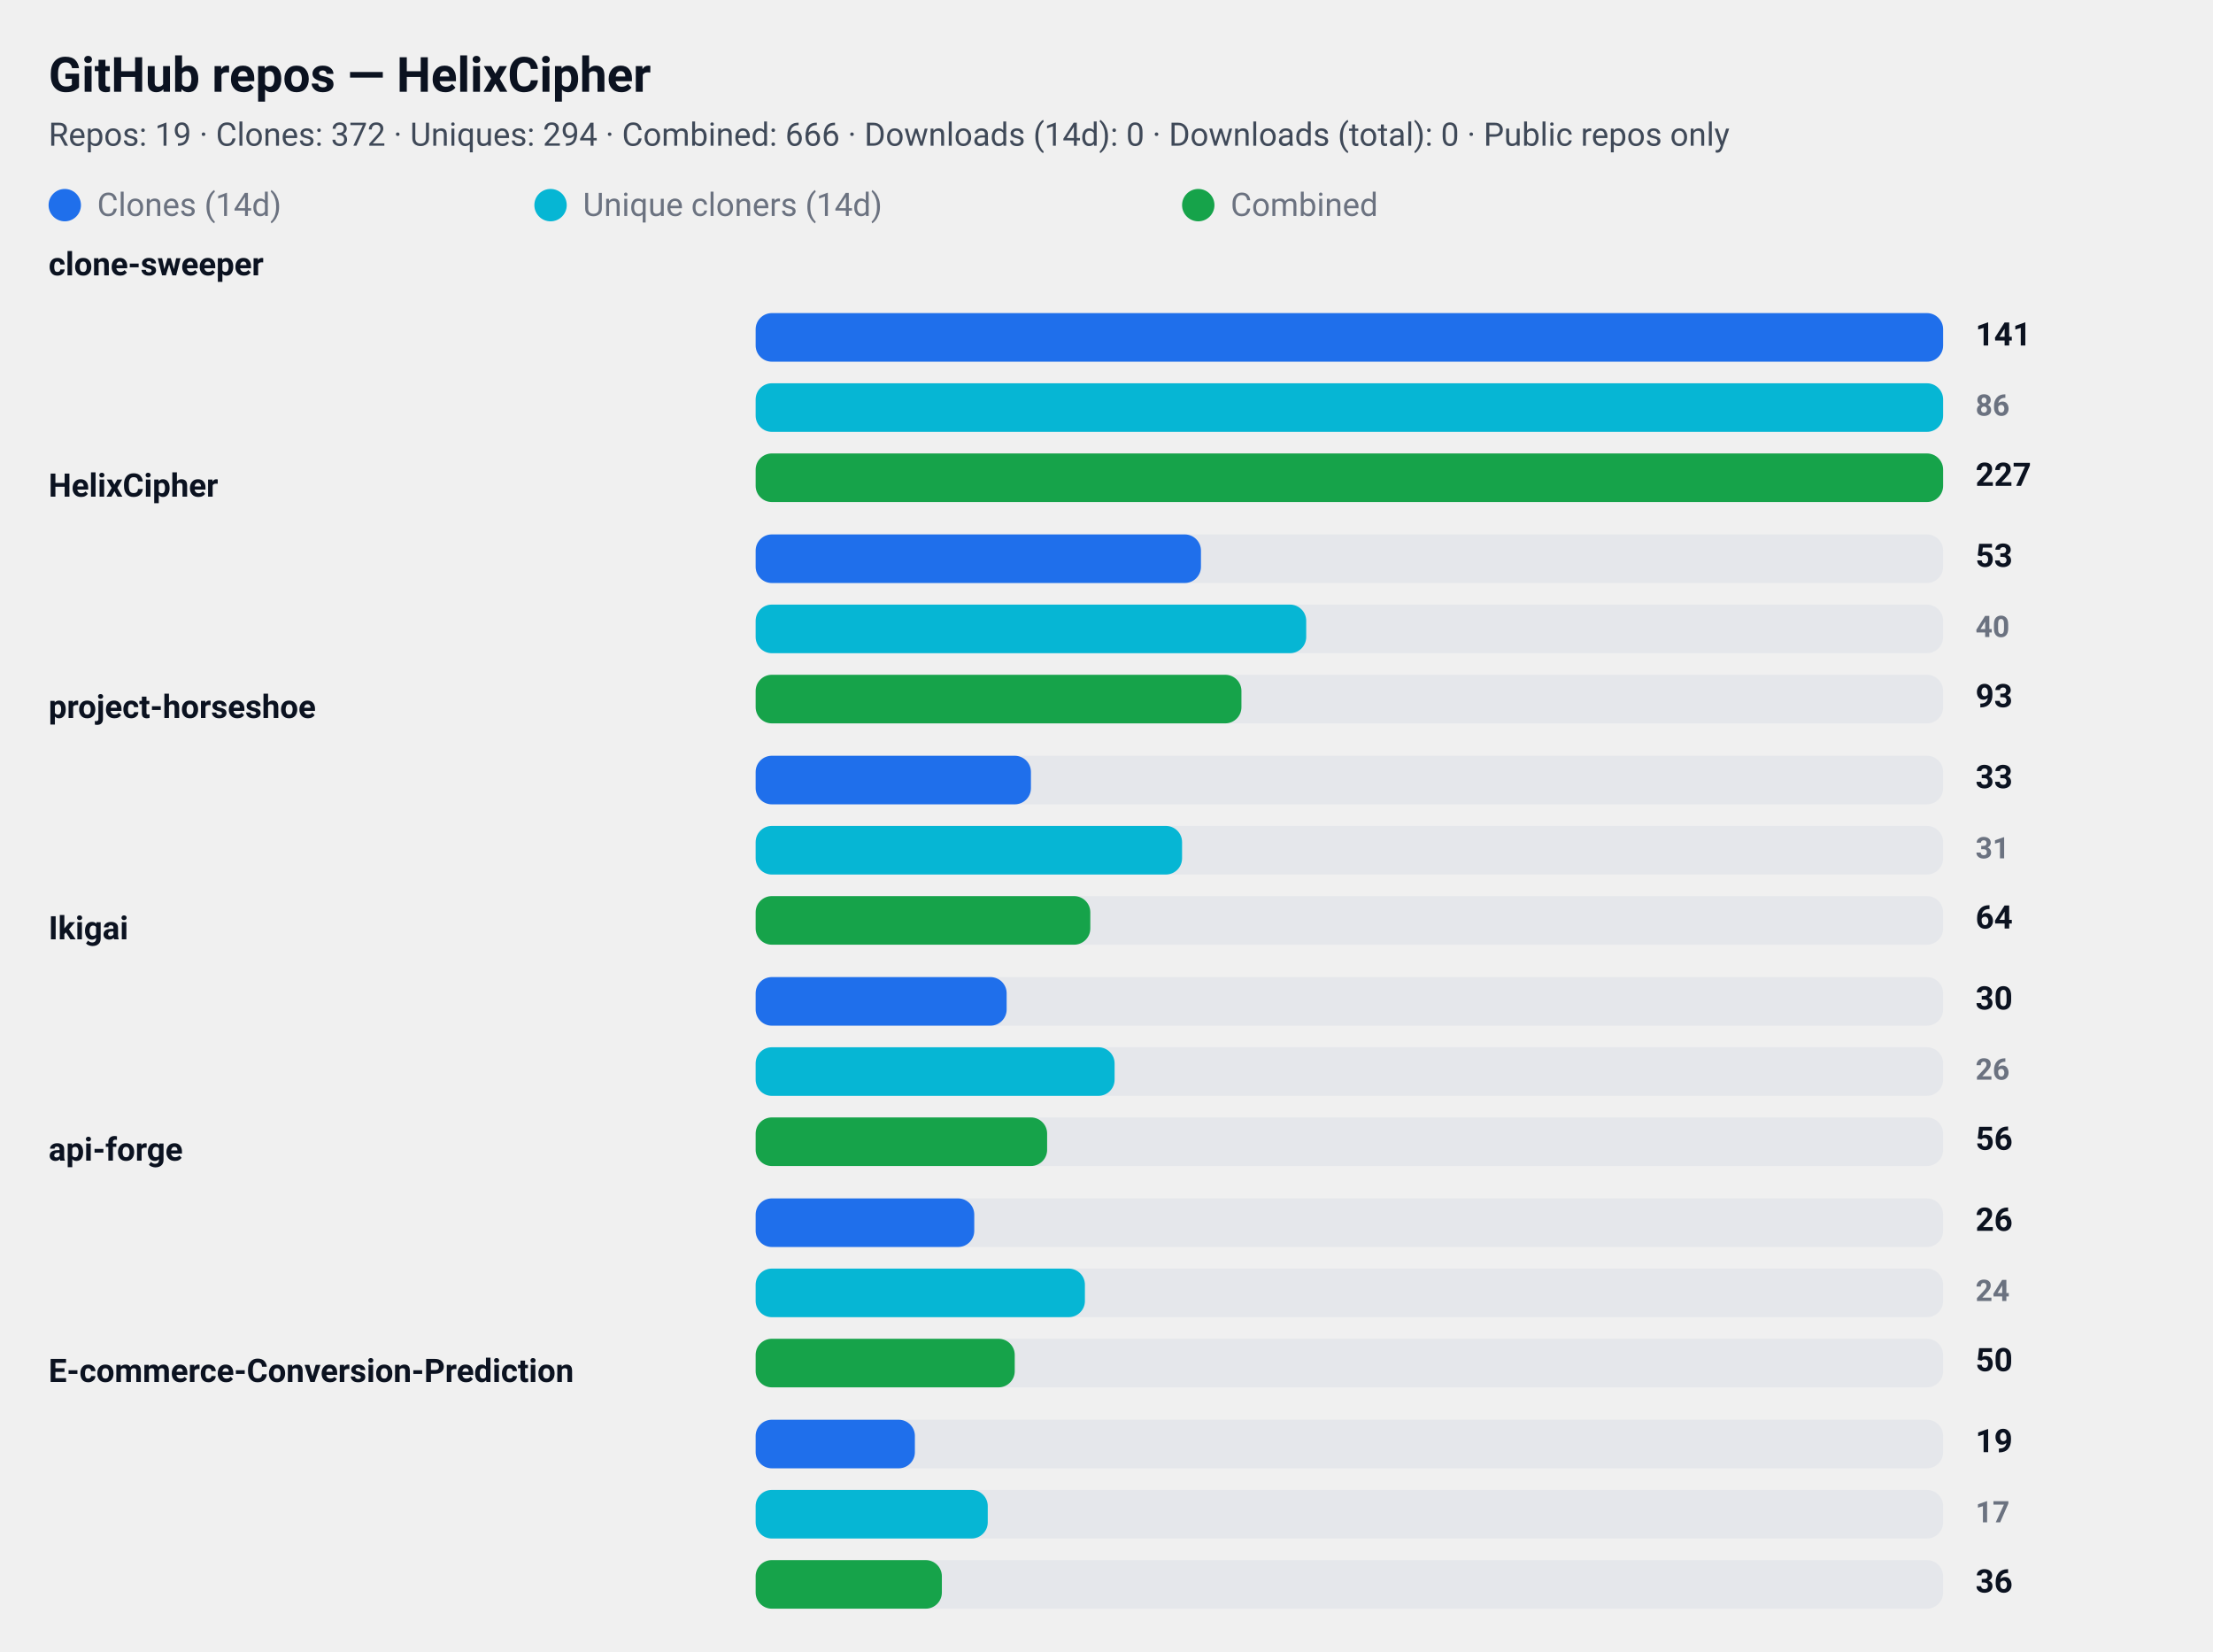
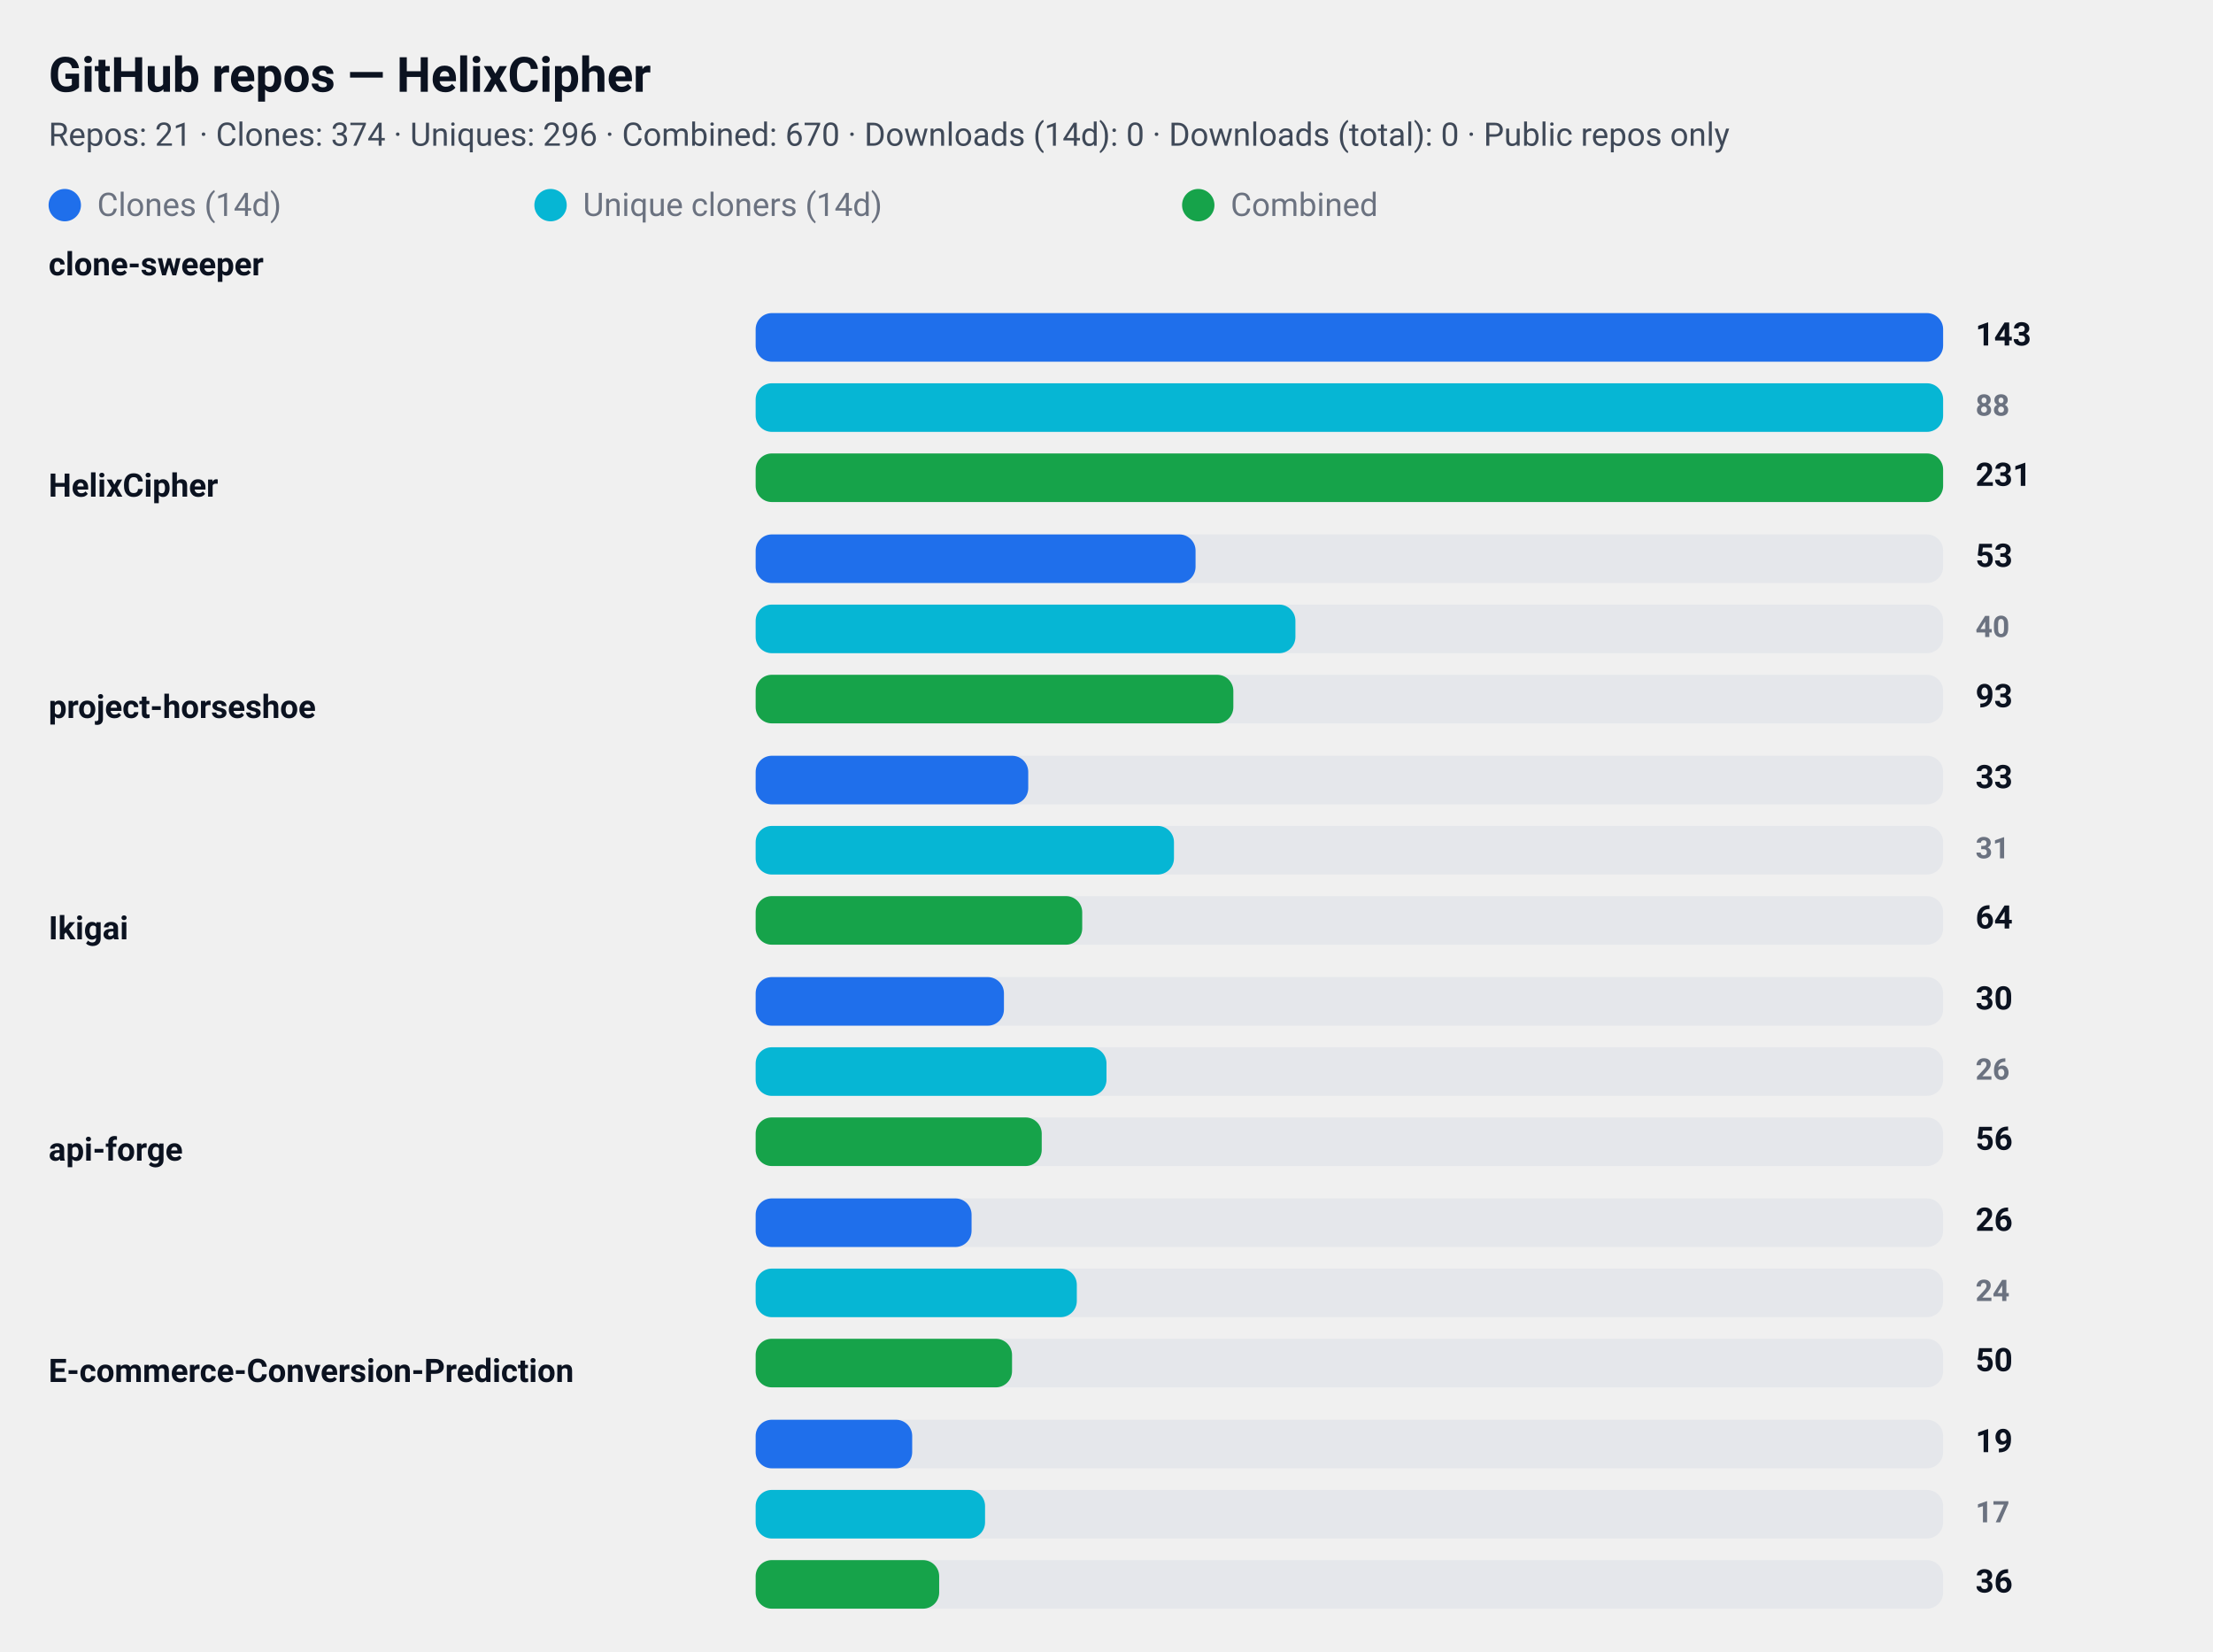
<svg xmlns="http://www.w3.org/2000/svg" width="820" height="612" viewBox="0 0 820 612" role="img" aria-label="GitHub repository clone statistics">
  <style>
  .card  { font-family: "Segoe UI", Roboto, "Helvetica Neue", Arial, sans-serif; }
  .title { font-weight: 700; font-size: 18px; fill: #0b1220; }
  .meta  { font-weight: 400; font-size: 12px; fill: #374151; opacity: 0.95; }
  .label { font-weight: 600; font-size: 12px; fill: #0b1220; }
  .count { font-weight: 700; font-size: 12px; fill: #0b1220; text-anchor: start; }
  .count-small { font-weight: 600; font-size: 11px; fill:#6b7280; text-anchor: start; }
  .muted { font-size:12px; fill:#6b7280; }

  .bar-clone { fill: #1f6feb; rx:6; }
  .bar-uniq  { fill: #06b6d4; rx:6; }
  .bar-comb  { fill: #16a34a; rx:6; }

  .bar-bg { fill: #e5e7eb; rx:6; }
  @media (prefers-color-scheme: dark) {
    .title, .meta, .label, .count, .count-small, .muted { fill: #ffffff; }
    .meta, .count-small { opacity: 0.9; }
  }
</style>
  <rect x="0" y="0" width="820" height="612" rx="12" fill="transparent" />
  <text x="18" y="34" class="title card">GitHub repos — HelixCipher</text>
-   <text x="18" y="54" class="meta card">Repos: 19 · Clones: 372 · Uniques: 294 · Combined: 666 · Downloads (14d): 0 · Downloads (total): 0 · Public repos only</text>
+   <text x="18" y="54" class="meta card">Repos: 21 · Clones: 374 · Uniques: 296 · Combined: 670 · Downloads (14d): 0 · Downloads (total): 0 · Public repos only</text>
  <g id="legend">
    <rect x="18" y="70" width="12" height="12" class="bar-clone" />
    <text x="36" y="80" class="muted card">Clones (14d)</text>
    <rect x="198" y="70" width="12" height="12" class="bar-uniq" />
    <text x="216" y="80" class="muted card">Unique cloners (14d)</text>
    <rect x="438" y="70" width="12" height="12" class="bar-comb" />
    <text x="456" y="80" class="muted card">Combined</text>
  </g>
  <text x="18" y="102" class="label card">clone-sweeper</text>
  <rect x="280" y="116" width="440" height="18" class="bar-bg" />
  <rect x="280" y="116" width="440" height="18" class="bar-clone" />
-   <text x="732" y="128" class="count card">141</text>
+   <text x="732" y="128" class="count card">143</text>
  <rect x="280" y="142" width="440" height="18" class="bar-bg" />
  <rect x="280" y="142" width="440" height="18" class="bar-uniq" />
-   <text x="732" y="154" class="count-small card">86</text>
+   <text x="732" y="154" class="count-small card">88</text>
  <rect x="280" y="168" width="440" height="18" class="bar-bg" />
  <rect x="280" y="168" width="440" height="18" class="bar-comb" />
-   <text x="732" y="180" class="count card">227</text>
+   <text x="732" y="180" class="count card">231</text>
  <text x="18" y="184" class="label card">HelixCipher</text>
  <rect x="280" y="198" width="440" height="18" class="bar-bg" />
-   <rect x="280" y="198" width="165" height="18" class="bar-clone" />
+   <rect x="280" y="198" width="163" height="18" class="bar-clone" />
  <text x="732" y="210" class="count card">53</text>
  <rect x="280" y="224" width="440" height="18" class="bar-bg" />
-   <rect x="280" y="224" width="204" height="18" class="bar-uniq" />
+   <rect x="280" y="224" width="200" height="18" class="bar-uniq" />
  <text x="732" y="236" class="count-small card">40</text>
  <rect x="280" y="250" width="440" height="18" class="bar-bg" />
-   <rect x="280" y="250" width="180" height="18" class="bar-comb" />
+   <rect x="280" y="250" width="177" height="18" class="bar-comb" />
  <text x="732" y="262" class="count card">93</text>
  <text x="18" y="266" class="label card">project-horseshoe</text>
  <rect x="280" y="280" width="440" height="18" class="bar-bg" />
-   <rect x="280" y="280" width="102" height="18" class="bar-clone" />
+   <rect x="280" y="280" width="101" height="18" class="bar-clone" />
  <text x="732" y="292" class="count card">33</text>
  <rect x="280" y="306" width="440" height="18" class="bar-bg" />
-   <rect x="280" y="306" width="158" height="18" class="bar-uniq" />
+   <rect x="280" y="306" width="155" height="18" class="bar-uniq" />
  <text x="732" y="318" class="count-small card">31</text>
  <rect x="280" y="332" width="440" height="18" class="bar-bg" />
-   <rect x="280" y="332" width="124" height="18" class="bar-comb" />
+   <rect x="280" y="332" width="121" height="18" class="bar-comb" />
  <text x="732" y="344" class="count card">64</text>
  <text x="18" y="348" class="label card">Ikigai</text>
  <rect x="280" y="362" width="440" height="18" class="bar-bg" />
-   <rect x="280" y="362" width="93" height="18" class="bar-clone" />
+   <rect x="280" y="362" width="92" height="18" class="bar-clone" />
  <text x="732" y="374" class="count card">30</text>
  <rect x="280" y="388" width="440" height="18" class="bar-bg" />
-   <rect x="280" y="388" width="133" height="18" class="bar-uniq" />
+   <rect x="280" y="388" width="130" height="18" class="bar-uniq" />
  <text x="732" y="400" class="count-small card">26</text>
  <rect x="280" y="414" width="440" height="18" class="bar-bg" />
-   <rect x="280" y="414" width="108" height="18" class="bar-comb" />
+   <rect x="280" y="414" width="106" height="18" class="bar-comb" />
  <text x="732" y="426" class="count card">56</text>
  <text x="18" y="430" class="label card">api-forge</text>
  <rect x="280" y="444" width="440" height="18" class="bar-bg" />
-   <rect x="280" y="444" width="81" height="18" class="bar-clone" />
+   <rect x="280" y="444" width="80" height="18" class="bar-clone" />
  <text x="732" y="456" class="count card">26</text>
  <rect x="280" y="470" width="440" height="18" class="bar-bg" />
-   <rect x="280" y="470" width="122" height="18" class="bar-uniq" />
+   <rect x="280" y="470" width="119" height="18" class="bar-uniq" />
  <text x="732" y="482" class="count-small card">24</text>
  <rect x="280" y="496" width="440" height="18" class="bar-bg" />
-   <rect x="280" y="496" width="96" height="18" class="bar-comb" />
+   <rect x="280" y="496" width="95" height="18" class="bar-comb" />
  <text x="732" y="508" class="count card">50</text>
  <text x="18" y="512" class="label card">E-commerce-Conversion-Prediction</text>
  <rect x="280" y="526" width="440" height="18" class="bar-bg" />
-   <rect x="280" y="526" width="59" height="18" class="bar-clone" />
+   <rect x="280" y="526" width="58" height="18" class="bar-clone" />
  <text x="732" y="538" class="count card">19</text>
  <rect x="280" y="552" width="440" height="18" class="bar-bg" />
-   <rect x="280" y="552" width="86" height="18" class="bar-uniq" />
+   <rect x="280" y="552" width="85" height="18" class="bar-uniq" />
  <text x="732" y="564" class="count-small card">17</text>
  <rect x="280" y="578" width="440" height="18" class="bar-bg" />
-   <rect x="280" y="578" width="69" height="18" class="bar-comb" />
+   <rect x="280" y="578" width="68" height="18" class="bar-comb" />
  <text x="732" y="590" class="count card">36</text>
</svg>
